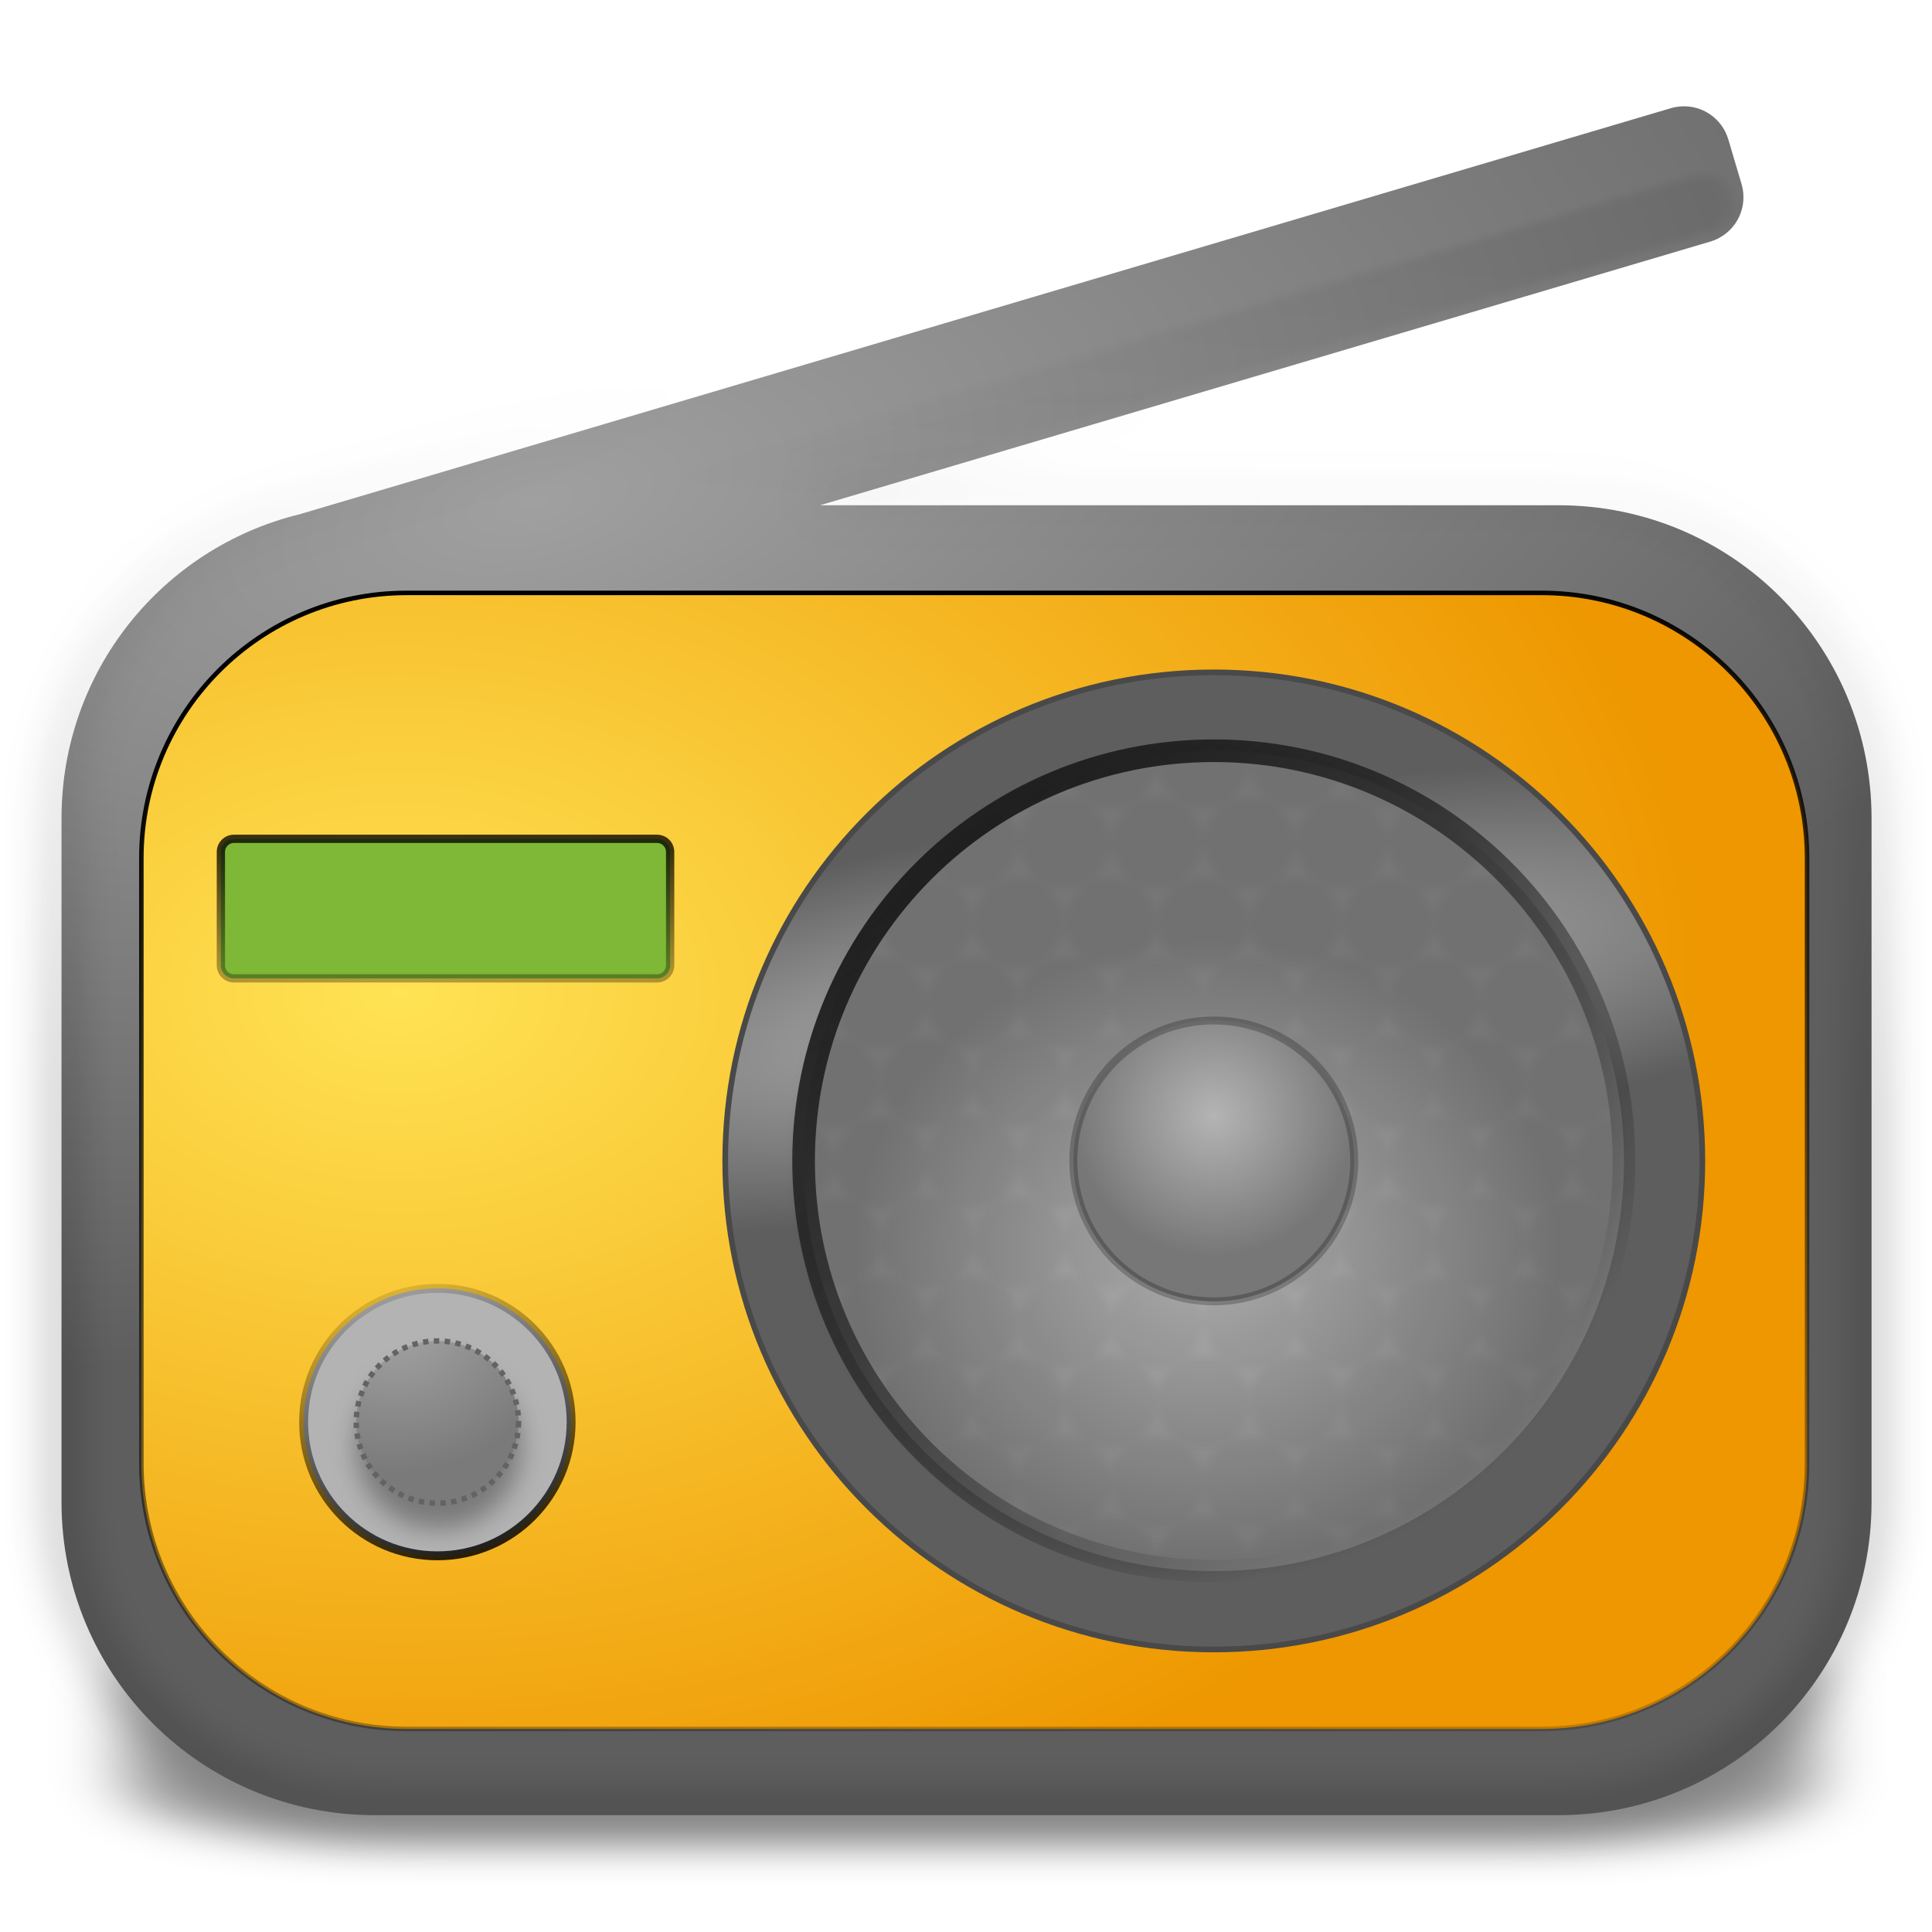
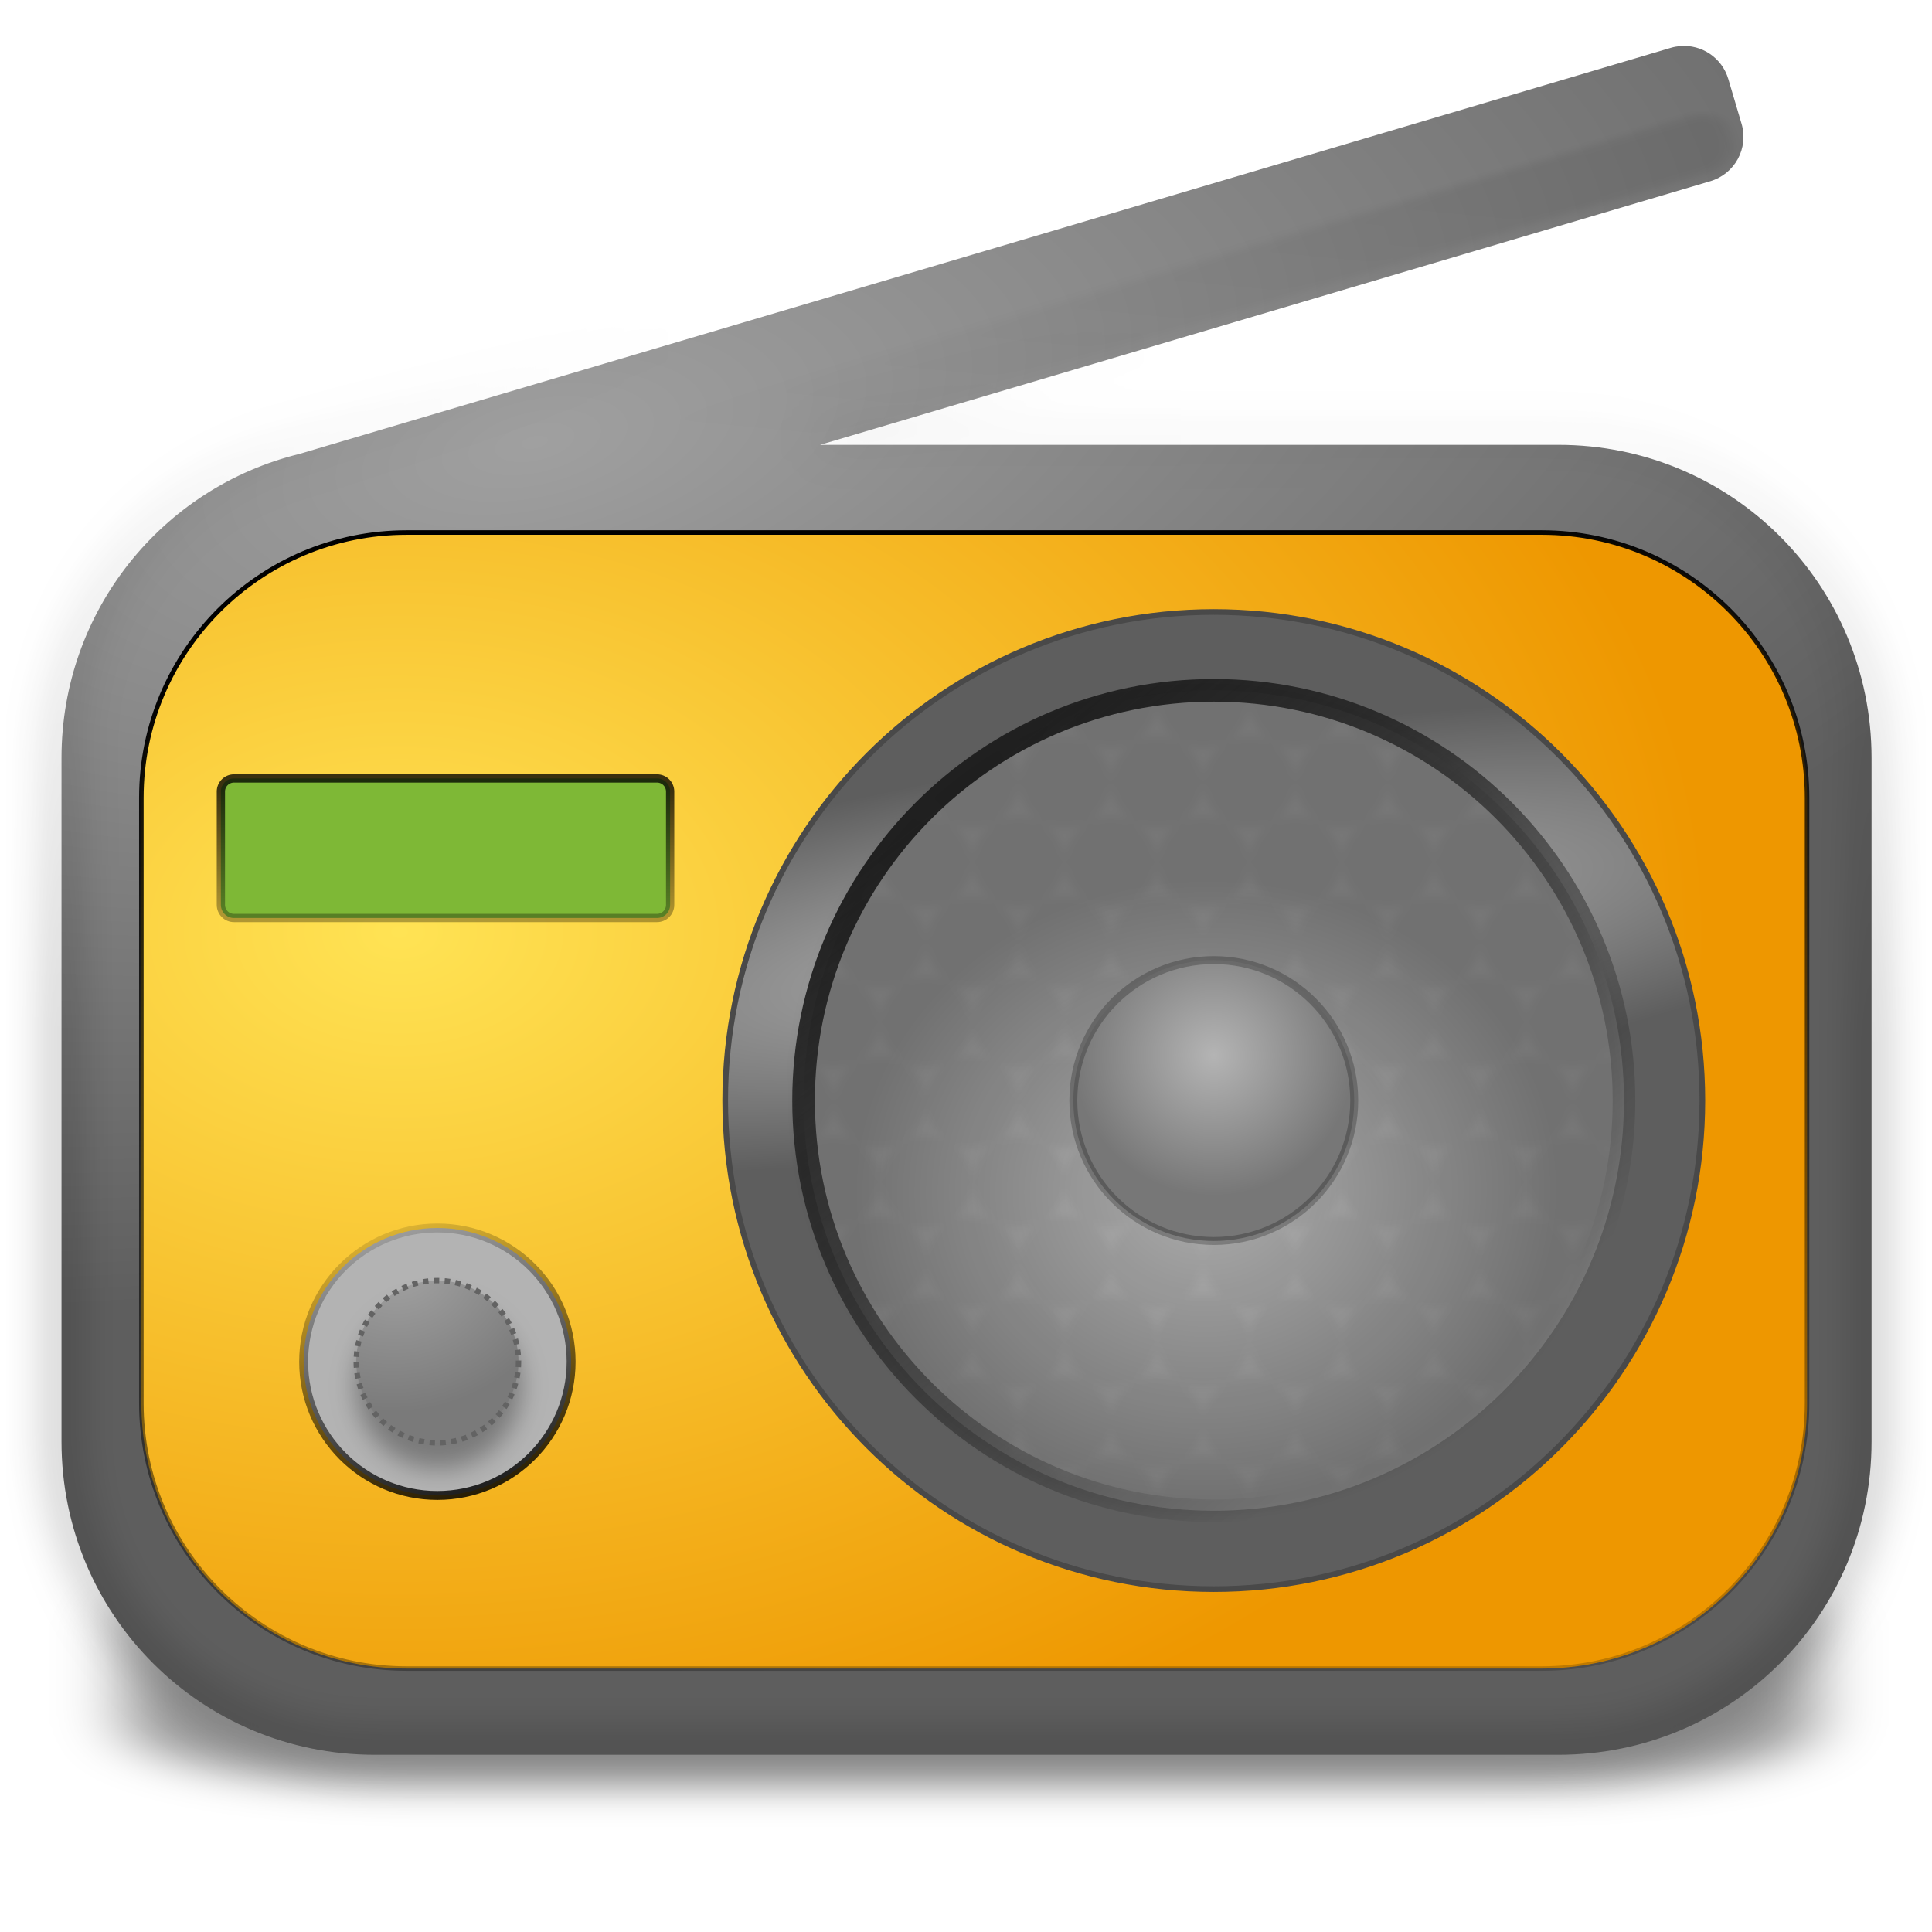
<svg xmlns="http://www.w3.org/2000/svg" xmlns:ns2="http://www.openswatchbook.org/uri/2009/osb" xmlns:xlink="http://www.w3.org/1999/xlink" width="256" height="256" viewBox="0 0 256 256" id="svg4280" version="1.1">
  <defs id="defs4282">
    <linearGradient id="linearGradient6121">
      <stop style="stop-color:#a0a0a0;stop-opacity:1" offset="0" id="stop6123" />
      <stop style="stop-color:#5e5e5e;stop-opacity:1" offset="1" id="stop6125" />
    </linearGradient>
    <linearGradient id="linearGradient4646">
      <stop style="stop-color:#a3a3a3;stop-opacity:1" offset="0" id="stop4648" />
      <stop style="stop-color:#7a7a7a;stop-opacity:1" offset="1" id="stop4650" />
    </linearGradient>
    <pattern xlink:href="#Packedcircles" id="pattern6078" patternTransform="matrix(10,0,0,10,-137.1622,-66.70422)" />
    <pattern id="Packedcircles" patternTransform="translate(0,0) scale(10,10)" height="1.732" width="1" patternUnits="userSpaceOnUse">
      <circle id="circle5250" r="0.5" cy="0.5" cx="0" style="fill:black;stroke:none" />
      <circle id="circle5252" r="0.5" cy="0.5" cx="1" style="fill:black;stroke:none" />
      <circle id="circle5254" r="0.5" cy="1.366" cx="0.5" style="fill:black;stroke:none" />
      <circle id="circle5256" r="0.5" cy="-0.366" cx="0.5" style="fill:black;stroke:none" />
    </pattern>
    <linearGradient id="linearGradient8372">
      <stop style="stop-color:#000000;stop-opacity:1;" offset="0" id="stop8374" />
      <stop style="stop-color:#000000;stop-opacity:0;" offset="1" id="stop8376" />
    </linearGradient>
    <linearGradient id="linearGradient4815">
      <stop style="stop-color:#000000;stop-opacity:1;" offset="0" id="stop4817" />
      <stop style="stop-color:#000000;stop-opacity:0;" offset="1" id="stop4819" />
    </linearGradient>
    <linearGradient id="linearGradient4789">
      <stop id="stop4791" offset="0" style="stop-color:#b4b4b4;stop-opacity:1" />
      <stop id="stop4793" offset="1" style="stop-color:#777777;stop-opacity:1;" />
    </linearGradient>
    <linearGradient id="Jaune_base">
      <stop id="stop4530" offset="0" style="stop-color:#ffe354;stop-opacity:1;" />
      <stop id="stop4532" offset="1" style="stop-color:#ee9700;stop-opacity:1" />
    </linearGradient>
    <linearGradient id="linearGradient4702" ns2:paint="solid">
      <stop style="stop-color:#cc9122;stop-opacity:1;" offset="0" id="stop4704" />
    </linearGradient>
    <linearGradient id="linearGradient6000-7">
      <stop style="stop-color:#000000;stop-opacity:0.77;" offset="0" id="stop6002-4" />
      <stop style="stop-color:#000000;stop-opacity:0.311;" offset="1" id="stop6004-0" />
    </linearGradient>
    <linearGradient id="linearGradient6018-5">
      <stop style="stop-color:#000000;stop-opacity:1;" offset="0" id="stop6020-1" />
      <stop style="stop-color:#000000;stop-opacity:0;" offset="1" id="stop6022-7" />
    </linearGradient>
    <linearGradient id="linearGradient4777">
      <stop id="stop5734-5" offset="0" style="stop-color:#b3b3b3;stop-opacity:1" />
      <stop id="stop5736-2" offset="1" style="stop-color:#5e5e5e;stop-opacity:1" />
    </linearGradient>
    <linearGradient id="linearGradient3813-6">
      <stop style="stop-color:#212121;stop-opacity:1;" offset="0" id="stop3815-1" />
      <stop style="stop-color:#000000;stop-opacity:0;" offset="1" id="stop3817-4" />
    </linearGradient>
    <radialGradient xlink:href="#linearGradient4789" id="radialGradient4359" gradientUnits="userSpaceOnUse" gradientTransform="matrix(1.547477,-0.03578813,0.03167352,1.369562,-69.48179,16.38916)" cx="339.734" cy="217.216" fx="339.734" fy="217.216" r="48.114" />
    <linearGradient xlink:href="#linearGradient3813-6" id="linearGradient4361" gradientUnits="userSpaceOnUse" gradientTransform="matrix(1.8201,0,0,1.8201,-155.8513,-87.82784)" x1="310.791" y1="167.584" x2="365.106" y2="237.04" />
    <linearGradient xlink:href="#linearGradient6018-5" id="linearGradient4363" gradientUnits="userSpaceOnUse" gradientTransform="matrix(1.181379,0,0,1.181379,-108.0819,208.0955)" x1="259.632" y1="249.846" x2="247.104" y2="208.347" />
    <radialGradient xlink:href="#linearGradient4789" id="radialGradient4365" gradientUnits="userSpaceOnUse" gradientTransform="matrix(1.978174,0,0,1.978174,-39.56155,-167.8999)" cx="254.911" cy="222.897" fx="254.911" fy="222.897" r="15" />
    <linearGradient xlink:href="#linearGradient6000-7" id="linearGradient4367" gradientUnits="userSpaceOnUse" gradientTransform="matrix(1.40122,0,0,0.8573277,-163.4891,58.52709)" x1="254.902" y1="399.748" x2="254.902" y2="418.702" />
    <radialGradient xlink:href="#linearGradient4777" id="radialGradient4769" cx="472.544" cy="390.08" fx="472.544" fy="390.08" r="43.42" gradientUnits="userSpaceOnUse" gradientTransform="matrix(4.417946,-0.707733,0.1461529,0.9123432,-1695.871,226.7186)" />
    <filter style="color-interpolation-filters:sRGB" id="filter8360" x="-0.03" width="1.06" y="-0.035" height="1.07">
      <feGaussianBlur stdDeviation="2.324" id="feGaussianBlur8362" />
    </filter>
    <filter style="color-interpolation-filters:sRGB" id="filter4413" x="-0.18" width="1.36" y="-0.18" height="1.36">
      <feGaussianBlur stdDeviation="2.25" id="feGaussianBlur4415" />
    </filter>
    <filter style="color-interpolation-filters:sRGB" id="filter4388" x="-0.008" width="1.016" y="-0.025" height="1.049">
      <feGaussianBlur stdDeviation="0.655" id="feGaussianBlur4390" />
    </filter>
    <filter style="color-interpolation-filters:sRGB" id="filter6104" x="-0.012" width="1.024" y="-0.012" height="1.024">
      <feGaussianBlur stdDeviation="0.444" id="feGaussianBlur6106" />
    </filter>
    <radialGradient xlink:href="#linearGradient4646" id="radialGradient4652" cx="254.517" cy="391.266" fx="254.517" fy="391.266" r="18.224" gradientUnits="userSpaceOnUse" gradientTransform="matrix(1.219085,-0.2060767,0.1771466,1.047944,-191.6187,106.8129)" />
    <radialGradient xlink:href="#linearGradient6121" id="radialGradient4665" gradientUnits="userSpaceOnUse" gradientTransform="matrix(2.489695,-0.5459044,0.2448161,1.116527,-1338.586,473.5481)" cx="456.339" cy="330.242" fx="456.339" fy="330.242" r="92.726" />
    <linearGradient xlink:href="#linearGradient4815" id="linearGradient4671" gradientUnits="userSpaceOnUse" gradientTransform="matrix(1.225514,0,0,1.225514,-55.89303,-76.95938)" x1="397.416" y1="446.386" x2="385.27" y2="476.483" />
    <linearGradient xlink:href="#linearGradient8372" id="linearGradient4687" gradientUnits="userSpaceOnUse" gradientTransform="translate(0.56899,1.13798)" x1="414.445" y1="410.03" x2="415.049" y2="339.53" />
    <radialGradient xlink:href="#Jaune_base" id="radialGradient5982" gradientUnits="userSpaceOnUse" gradientTransform="matrix(1.676156,0.00152981,-8.8319826e-4,1.158989,-217.8461,-375.9196)" cx="242.511" cy="686.575" fx="242.511" fy="686.575" r="103.571" />
    <linearGradient xlink:href="#linearGradient4815" id="linearGradient5984" gradientUnits="userSpaceOnUse" gradientTransform="matrix(1.312297,0,0,1.495682,-323.0369,-168.3464)" x1="436.747" y1="361.707" x2="453.033" y2="491.465" />
    <filter style="color-interpolation-filters:sRGB" id="filter4465" x="-0.048" width="1.096" y="-0.146" height="1.291">
      <feGaussianBlur stdDeviation="3.71" id="feGaussianBlur4467" />
    </filter>
  </defs>
  <g id="layer1" transform="translate(-134.7485,-306.5261)">
-     <g id="g4572" transform="translate(-0.361073,17.83386)">
+     <g id="g4572" transform="translate(-0.361073,9.833861)">
      <path transform="matrix(1.208304,0,0,0.6555147,-281.8651,222.864)" style="opacity:0.4;fill:#000000;fill-opacity:1;fill-rule:evenodd;stroke:none;stroke-width:0.5;stroke-miterlimit:4;stroke-dasharray:none;stroke-opacity:1;filter:url(#filter4465)" d="m 524.536,412.546 c -0.315,0.011 -0.63,0.033 -0.945,0.069 l -140.514,16.028 c -14.021,1.325 -24.365,6.179 -24.365,11.999 v 20.701 c 0,6.847 14.31,12.359 32.086,12.359 h 121.279 c 17.776,0 32.086,-5.512 32.086,-12.359 v -20.701 c 0,-6.847 -14.31,-12.359 -32.086,-12.359 h -75.646 l 91.207,-10.404 c 2.522,-0.288 3.95,-1.301 3.203,-2.272 l -1.352,-1.758 c -0.653,-0.85 -2.75,-1.377 -4.953,-1.303 z" id="path4824" />
      <g transform="translate(327.5435,-237.8478)" id="g6127">
        <path id="path4591" d="m 30.173,540.647 c -0.407,0.036 -0.815,0.112 -1.223,0.232 l -181.723,53.815 c -18.133,4.449 -31.511,20.746 -31.511,40.289 v 90.58 c 0,22.989 18.507,41.496 41.496,41.496 h 156.848 c 22.989,0 41.496,-18.507 41.496,-41.496 v -90.58 c 0,-22.989 -18.507,-41.496 -41.496,-41.496 H -83.771 L 34.185,558.553 c 3.261,-0.966 5.108,-4.367 4.143,-7.628 l -1.748,-5.903 c -0.845,-2.853 -3.557,-4.624 -6.406,-4.375 z" style="fill:url(#radialGradient4665);fill-opacity:1;fill-rule:evenodd;stroke:none;stroke-width:0.5;stroke-miterlimit:4;stroke-dasharray:none;stroke-opacity:1" />
        <rect rx="3.784" style="opacity:0.07;fill:url(#linearGradient4671);fill-opacity:1;fill-rule:evenodd;stroke:none;stroke-width:10;stroke-linecap:round;stroke-miterlimit:4;stroke-dasharray:none;stroke-opacity:1;filter:url(#filter4388)" id="rect4595" width="206.005" height="7.338" x="246.654" y="464.815" ry="2.876" transform="matrix(1.011855,-0.2996583,0.2996583,1.011855,-561.7004,214.1077)" />
        <path transform="matrix(1.293278,0,0,1.293278,-643.5844,138.3732)" style="opacity:0.701;fill:none;fill-opacity:1;fill-rule:evenodd;stroke:url(#linearGradient4687);stroke-width:1;stroke-linecap:round;stroke-linejoin:round;stroke-miterlimit:4;stroke-dasharray:none;stroke-opacity:1;filter:url(#filter8360)" d="m 520.915,310.54 c -0.315,0.028 -0.63,0.086 -0.945,0.18 l -140.514,41.611 c -14.021,3.44 -24.365,16.041 -24.365,31.152 V 453.523 c 0,17.776 14.31,32.086 32.086,32.086 h 121.279 c 17.776,0 32.086,-14.31 32.086,-32.086 v -70.039 c 0,-17.776 -14.31,-32.086 -32.086,-32.086 h -75.646 l 91.207,-27.012 c 2.522,-0.747 3.95,-3.377 3.203,-5.898 l -1.352,-4.564 c -0.653,-2.206 -2.75,-3.575 -4.953,-3.383 z" id="path4661" />
      </g>
      <rect style="fill:url(#radialGradient5982);fill-opacity:1;fill-rule:evenodd;stroke:url(#linearGradient5984);stroke-width:0.6;stroke-linecap:round;stroke-linejoin:round;stroke-miterlimit:4;stroke-dasharray:none;stroke-dashoffset:0;stroke-opacity:1" id="rect5980" width="220.714" height="150.531" x="153.84" y="367.255" ry="35.158" />
      <g transform="matrix(0.6271852,0,0,0.6271852,4.491072,265.2902)" id="g5449">
        <circle style="fill:url(#radialGradient4769);fill-opacity:1;stroke:#494949;stroke-width:1.196;stroke-miterlimit:4;stroke-dasharray:none;stroke-opacity:1" id="circle4369" cx="464.697" cy="282.58" r="103.22" />
        <circle r="86.662" cy="282.58" cx="464.697" id="circle4335" style="fill:url(#radialGradient4359);fill-opacity:1;stroke:url(#linearGradient4361);stroke-width:4.782;stroke-miterlimit:4;stroke-dasharray:none;stroke-opacity:1" />
        <circle style="opacity:0.05;fill:url(#pattern6078);fill-opacity:1;stroke:#000000;stroke-width:1;stroke-miterlimit:4;stroke-dasharray:none;stroke-opacity:1;filter:url(#filter6104)" id="circle4440" cx="503.314" cy="431.755" r="44.418" transform="matrix(1.951038,0,0,1.951038,-518.6066,-559.7904)" />
        <circle r="29.673" cy="282.58" cx="464.697" id="circle4339" style="opacity:1;fill:url(#radialGradient4365);fill-opacity:1;stroke:#000000;stroke-width:1.674;stroke-miterlimit:4;stroke-dasharray:none;stroke-opacity:0.235" />
      </g>
      <rect style="fill:#7eb836;fill-opacity:1;fill-rule:evenodd;stroke:url(#linearGradient4367);stroke-width:1.096;stroke-linecap:round;stroke-miterlimit:4;stroke-dasharray:none;stroke-dashoffset:0;stroke-opacity:1" id="rect4345" width="59.529" height="18.491" x="164.378" y="399.841" ry="1.736" />
      <circle style="fill:#b3b3b3;fill-opacity:1;stroke:url(#linearGradient4363);stroke-width:1.181" id="circle4337" cx="193.065" cy="477.125" r="17.721" />
      <circle transform="matrix(0.7166351,0,0,0.7166351,10.54236,317.1899)" style="opacity:0.325;fill:#000000;fill-opacity:1;stroke:#000000;stroke-width:1.001;stroke-miterlimit:4;stroke-dasharray:1.001, 1.001;stroke-dashoffset:0;stroke-opacity:1;filter:url(#filter4413)" id="circle4341" cx="254.911" cy="227.725" r="15" />
      <circle style="fill:url(#radialGradient4652);fill-opacity:1;stroke:#636363;stroke-width:0.717;stroke-miterlimit:4;stroke-dasharray:0.717, 0.717;stroke-dashoffset:0;stroke-opacity:1" id="circle4343" cx="193.065" cy="477.125" r="10.75" />
    </g>
  </g>
</svg>
